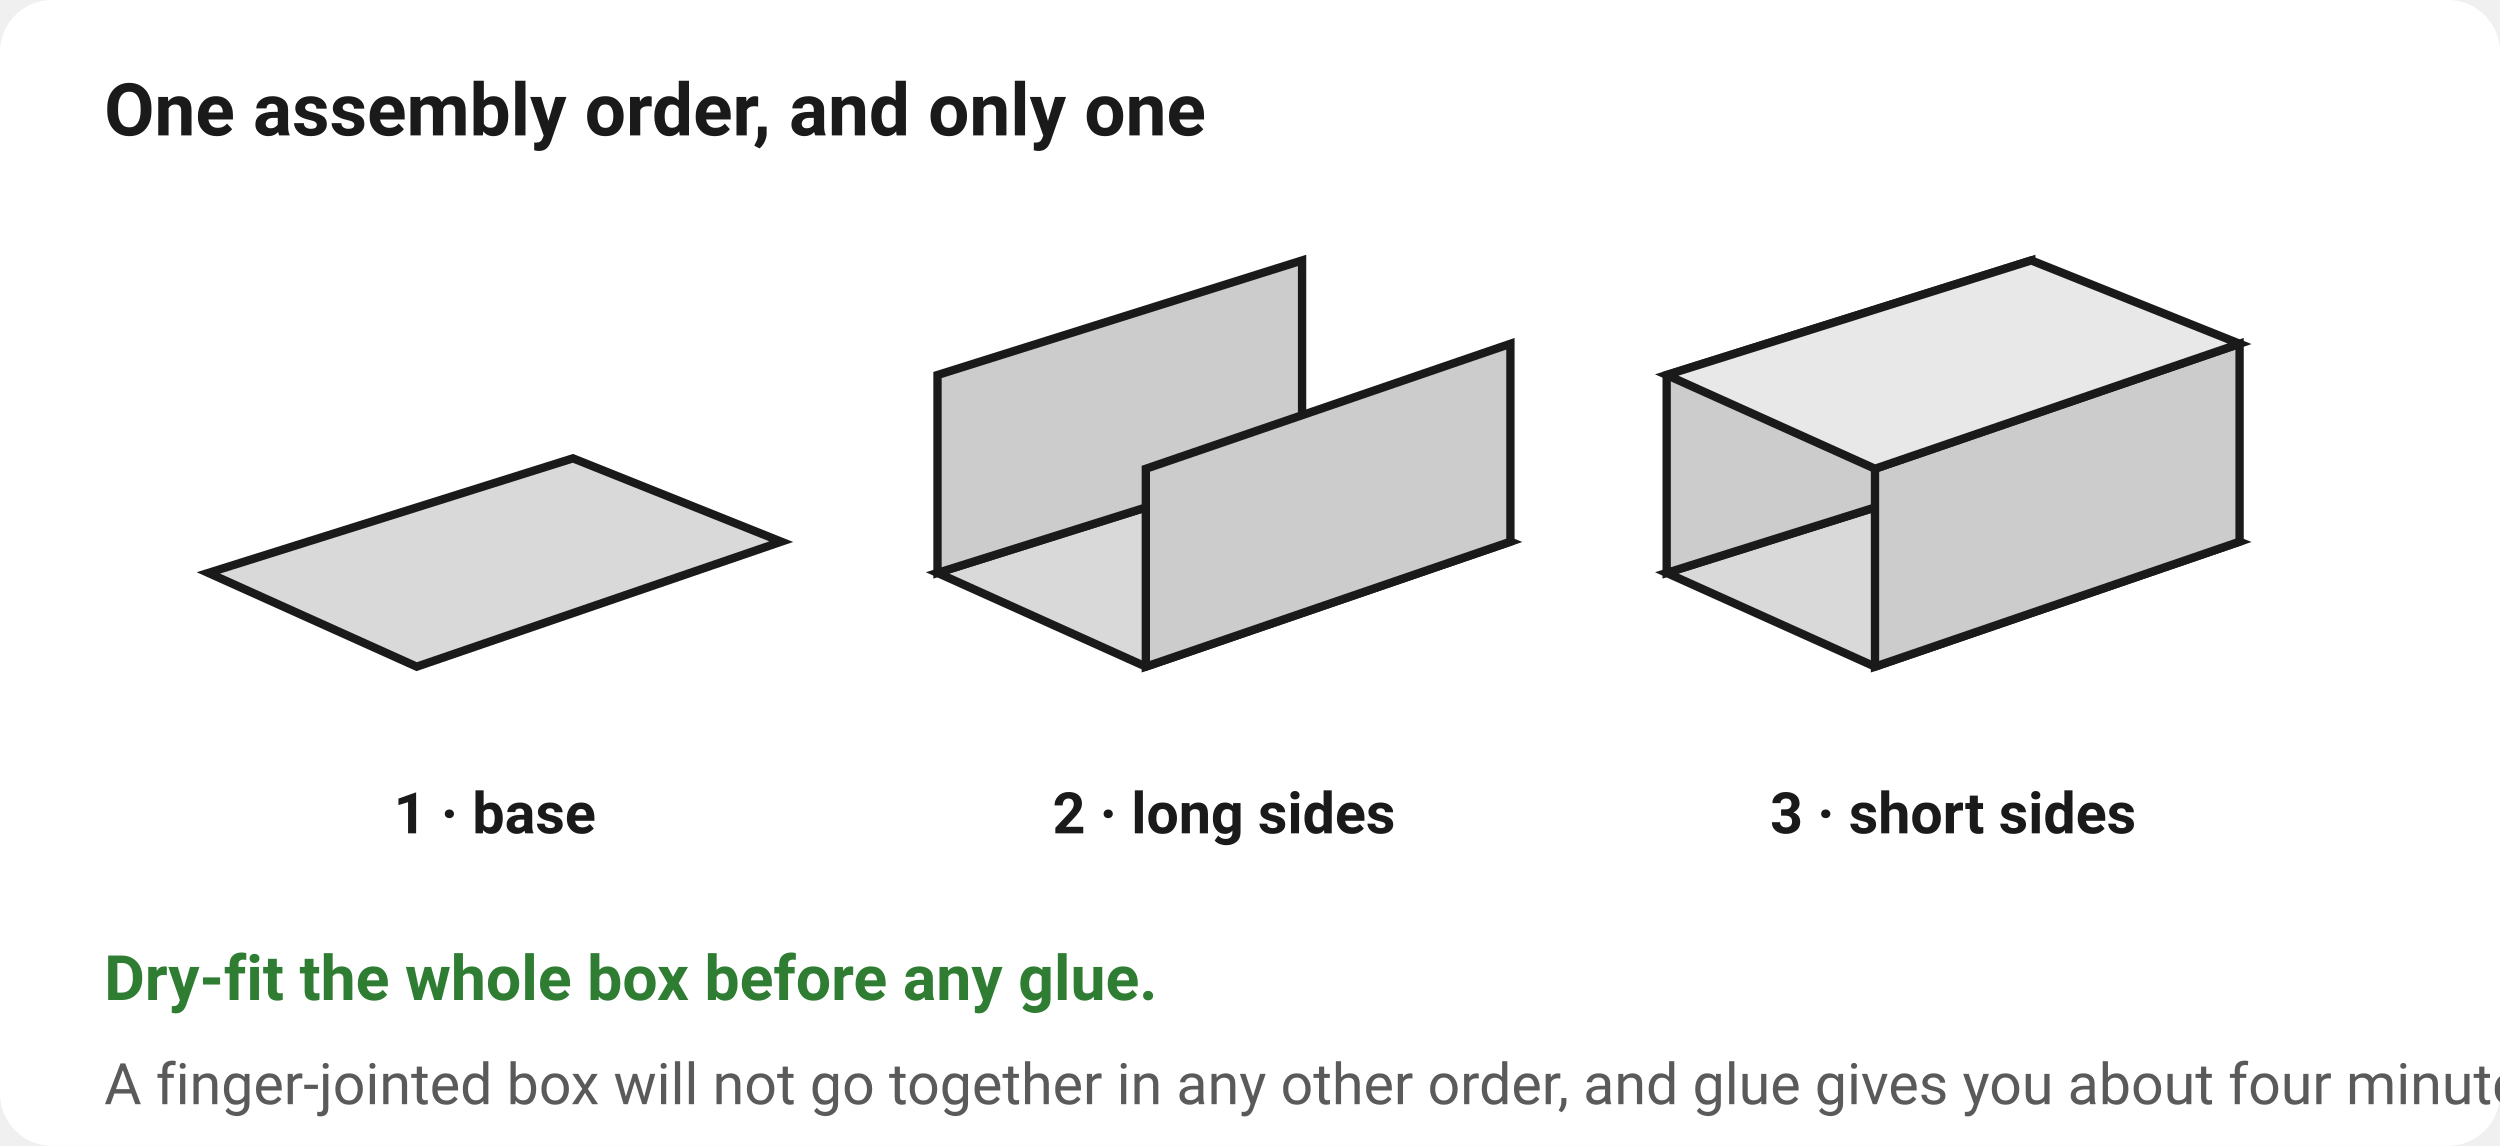
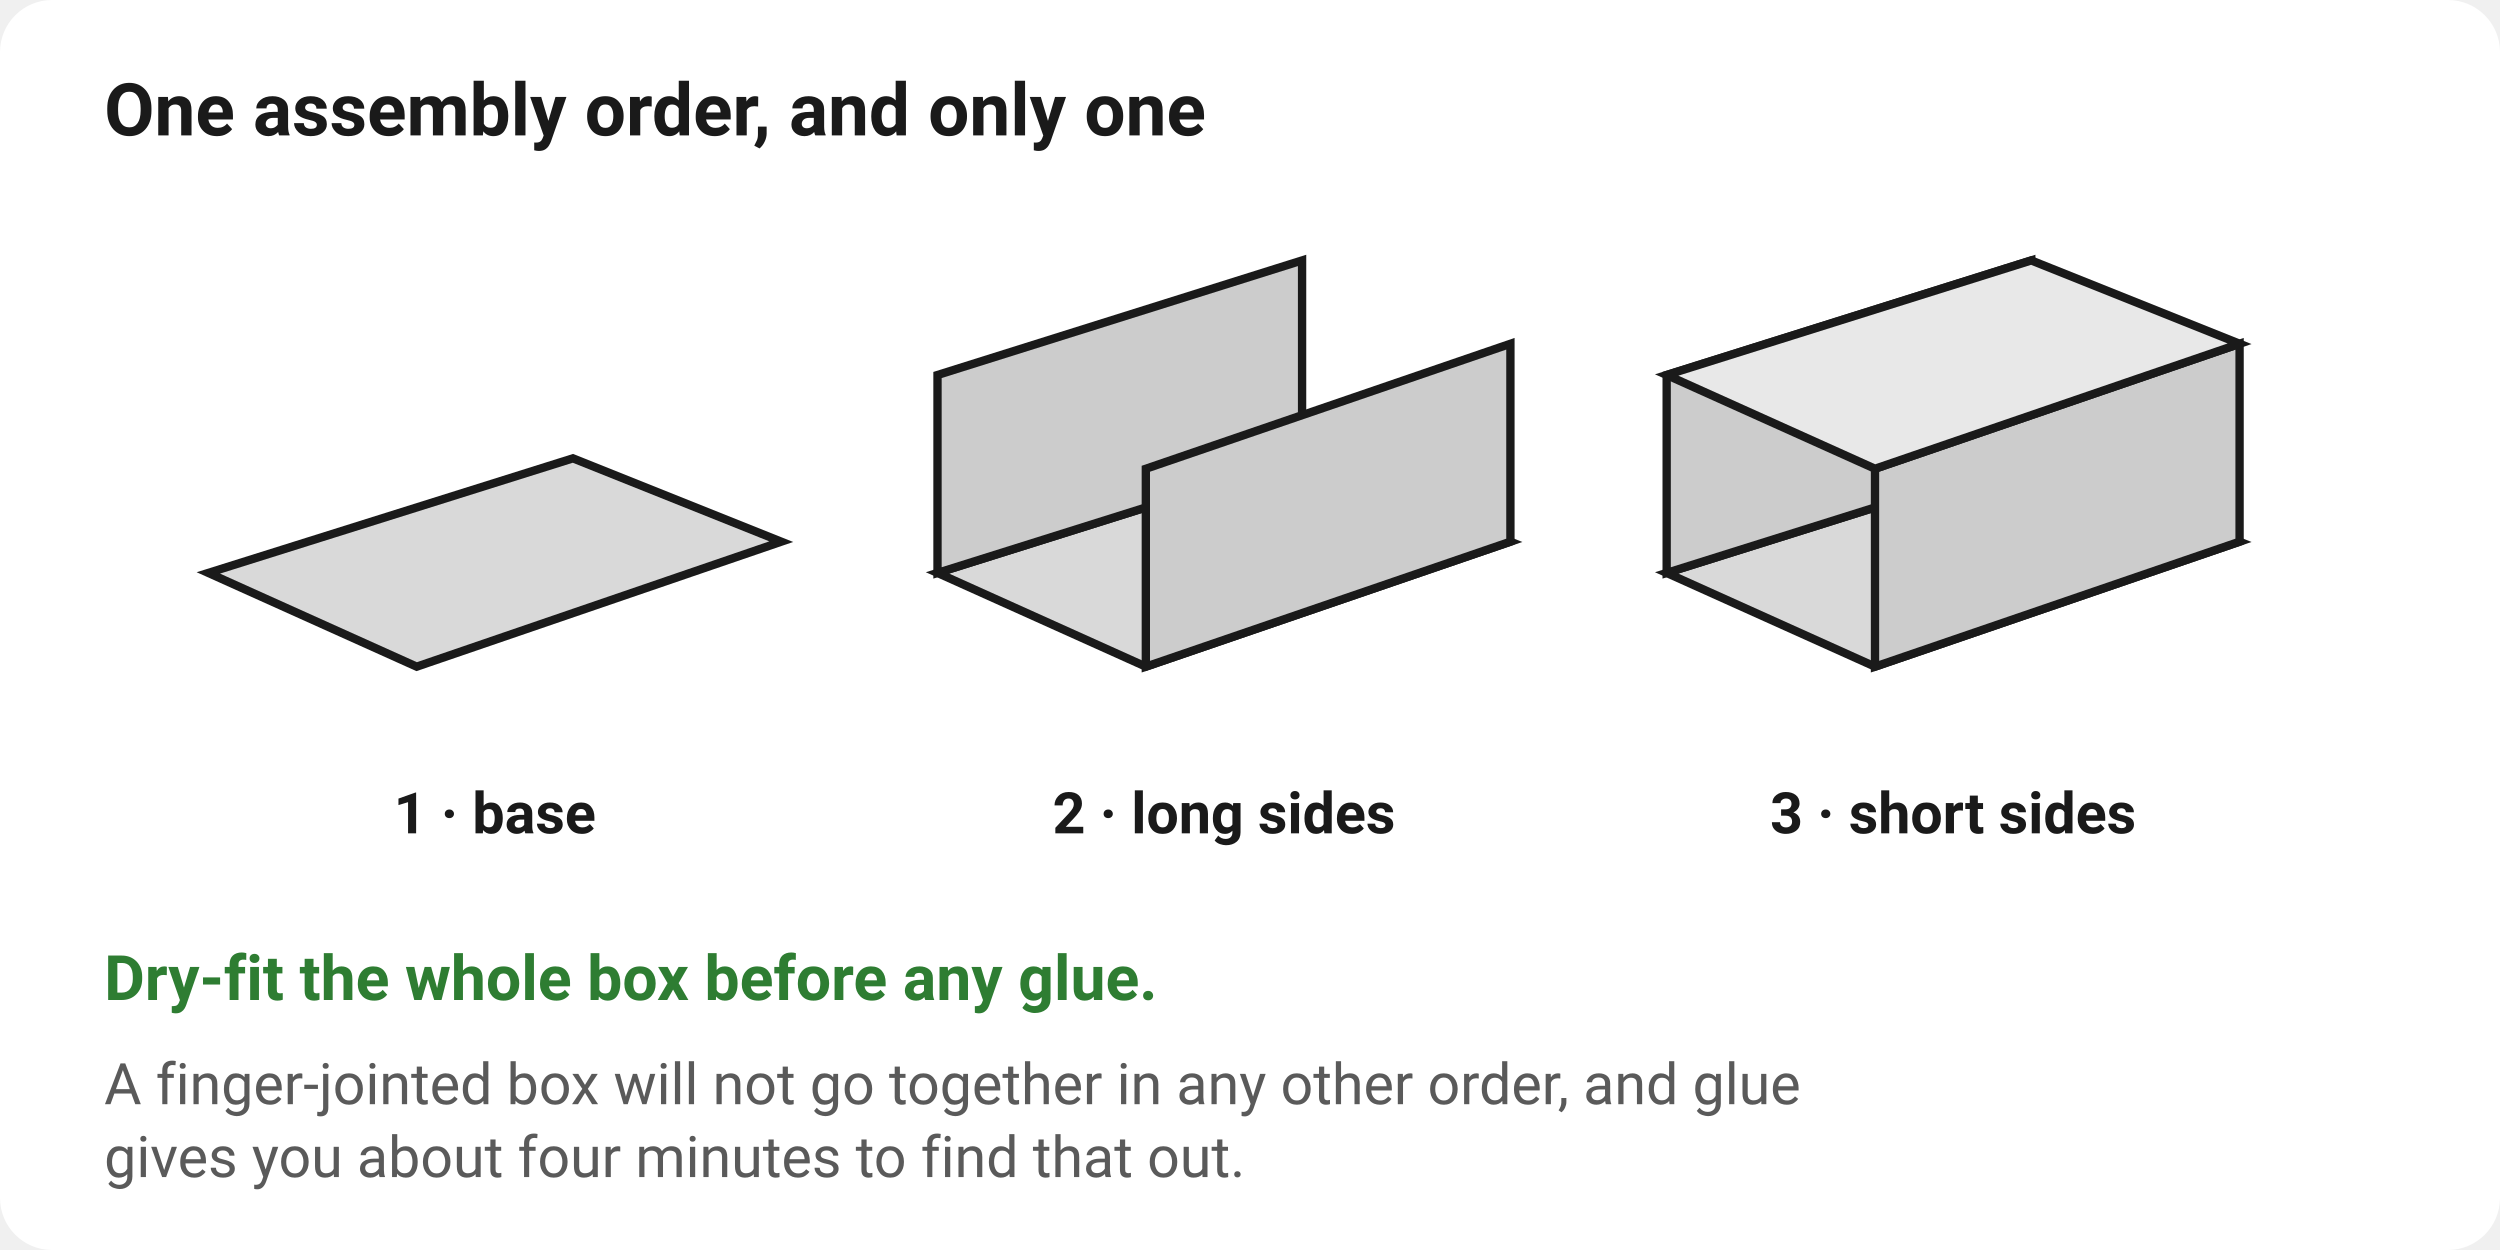
- <svg xmlns="http://www.w3.org/2000/svg" viewBox="0 0 480 220" width="480" height="220" role="img" aria-label="Assembly order of a finger jointed box: base, long sides, short sides">
-   <rect x="0" y="0" width="480" height="220" rx="10" fill="#ffffff" />
+ <svg xmlns="http://www.w3.org/2000/svg" viewBox="0 0 480 240" width="480" height="240" role="img" aria-label="Assembly order of a finger jointed box: base, long sides, short sides">
+   <rect x="0" y="0" width="480" height="240" rx="10" fill="#ffffff" />
  <g font-family="system-ui, -apple-system, Segoe UI, Roboto, sans-serif" font-size="11" fill="#1a1a1a">
    <text x="20" y="26" font-size="14" font-weight="600">One assembly order, and only one</text>
    <g>
      <polygon points="40,110 110,88 150,104 80,128" fill="#d9d9d9" stroke="#1a1a1a" stroke-width="1.6" />
      <text x="95" y="160" text-anchor="middle" font-weight="600">1 · base</text>
    </g>
    <g>
      <polygon points="180,110 250,88 290,104 220,128" fill="#d9d9d9" stroke="#1a1a1a" stroke-width="1.6" />
      <polygon points="180,110 180,72 250,50 250,88" fill="#cccccc" stroke="#1a1a1a" stroke-width="1.6" />
      <polygon points="220,128 220,90 290,66 290,104" fill="#cccccc" stroke="#1a1a1a" stroke-width="1.6" />
      <text x="235" y="160" text-anchor="middle" font-weight="600">2 · long sides</text>
    </g>
    <g>
      <polygon points="320,110 390,88 430,104 360,128" fill="#d9d9d9" stroke="#1a1a1a" stroke-width="1.6" />
      <polygon points="320,110 320,72 390,50 390,88" fill="#cccccc" stroke="#1a1a1a" stroke-width="1.6" />
      <polygon points="360,128 360,90 430,66 430,104" fill="#cccccc" stroke="#1a1a1a" stroke-width="1.6" />
      <polygon points="320,72 390,50 430,66 360,90" fill="#e8e8e8" stroke="#1a1a1a" stroke-width="1.6" />
      <text x="375" y="160" text-anchor="middle" font-weight="600">3 · short sides</text>
    </g>
    <text x="20" y="192" font-size="12" font-weight="600" fill="#2e7d32">Dry-fit the whole box before any glue.</text>
-     <text x="20" y="212" font-size="11" fill="#5a5a5a">A finger-jointed box will not go together in any other order, and glue gives you about four minutes to find that out.</text>
+     <text x="20" y="212" font-size="11" fill="#5a5a5a">A finger-jointed box will not go together in any other order, and glue</text>
+     <text x="20" y="226" font-size="11" fill="#5a5a5a">gives you about four minutes to find that out.</text>
  </g>
</svg>
